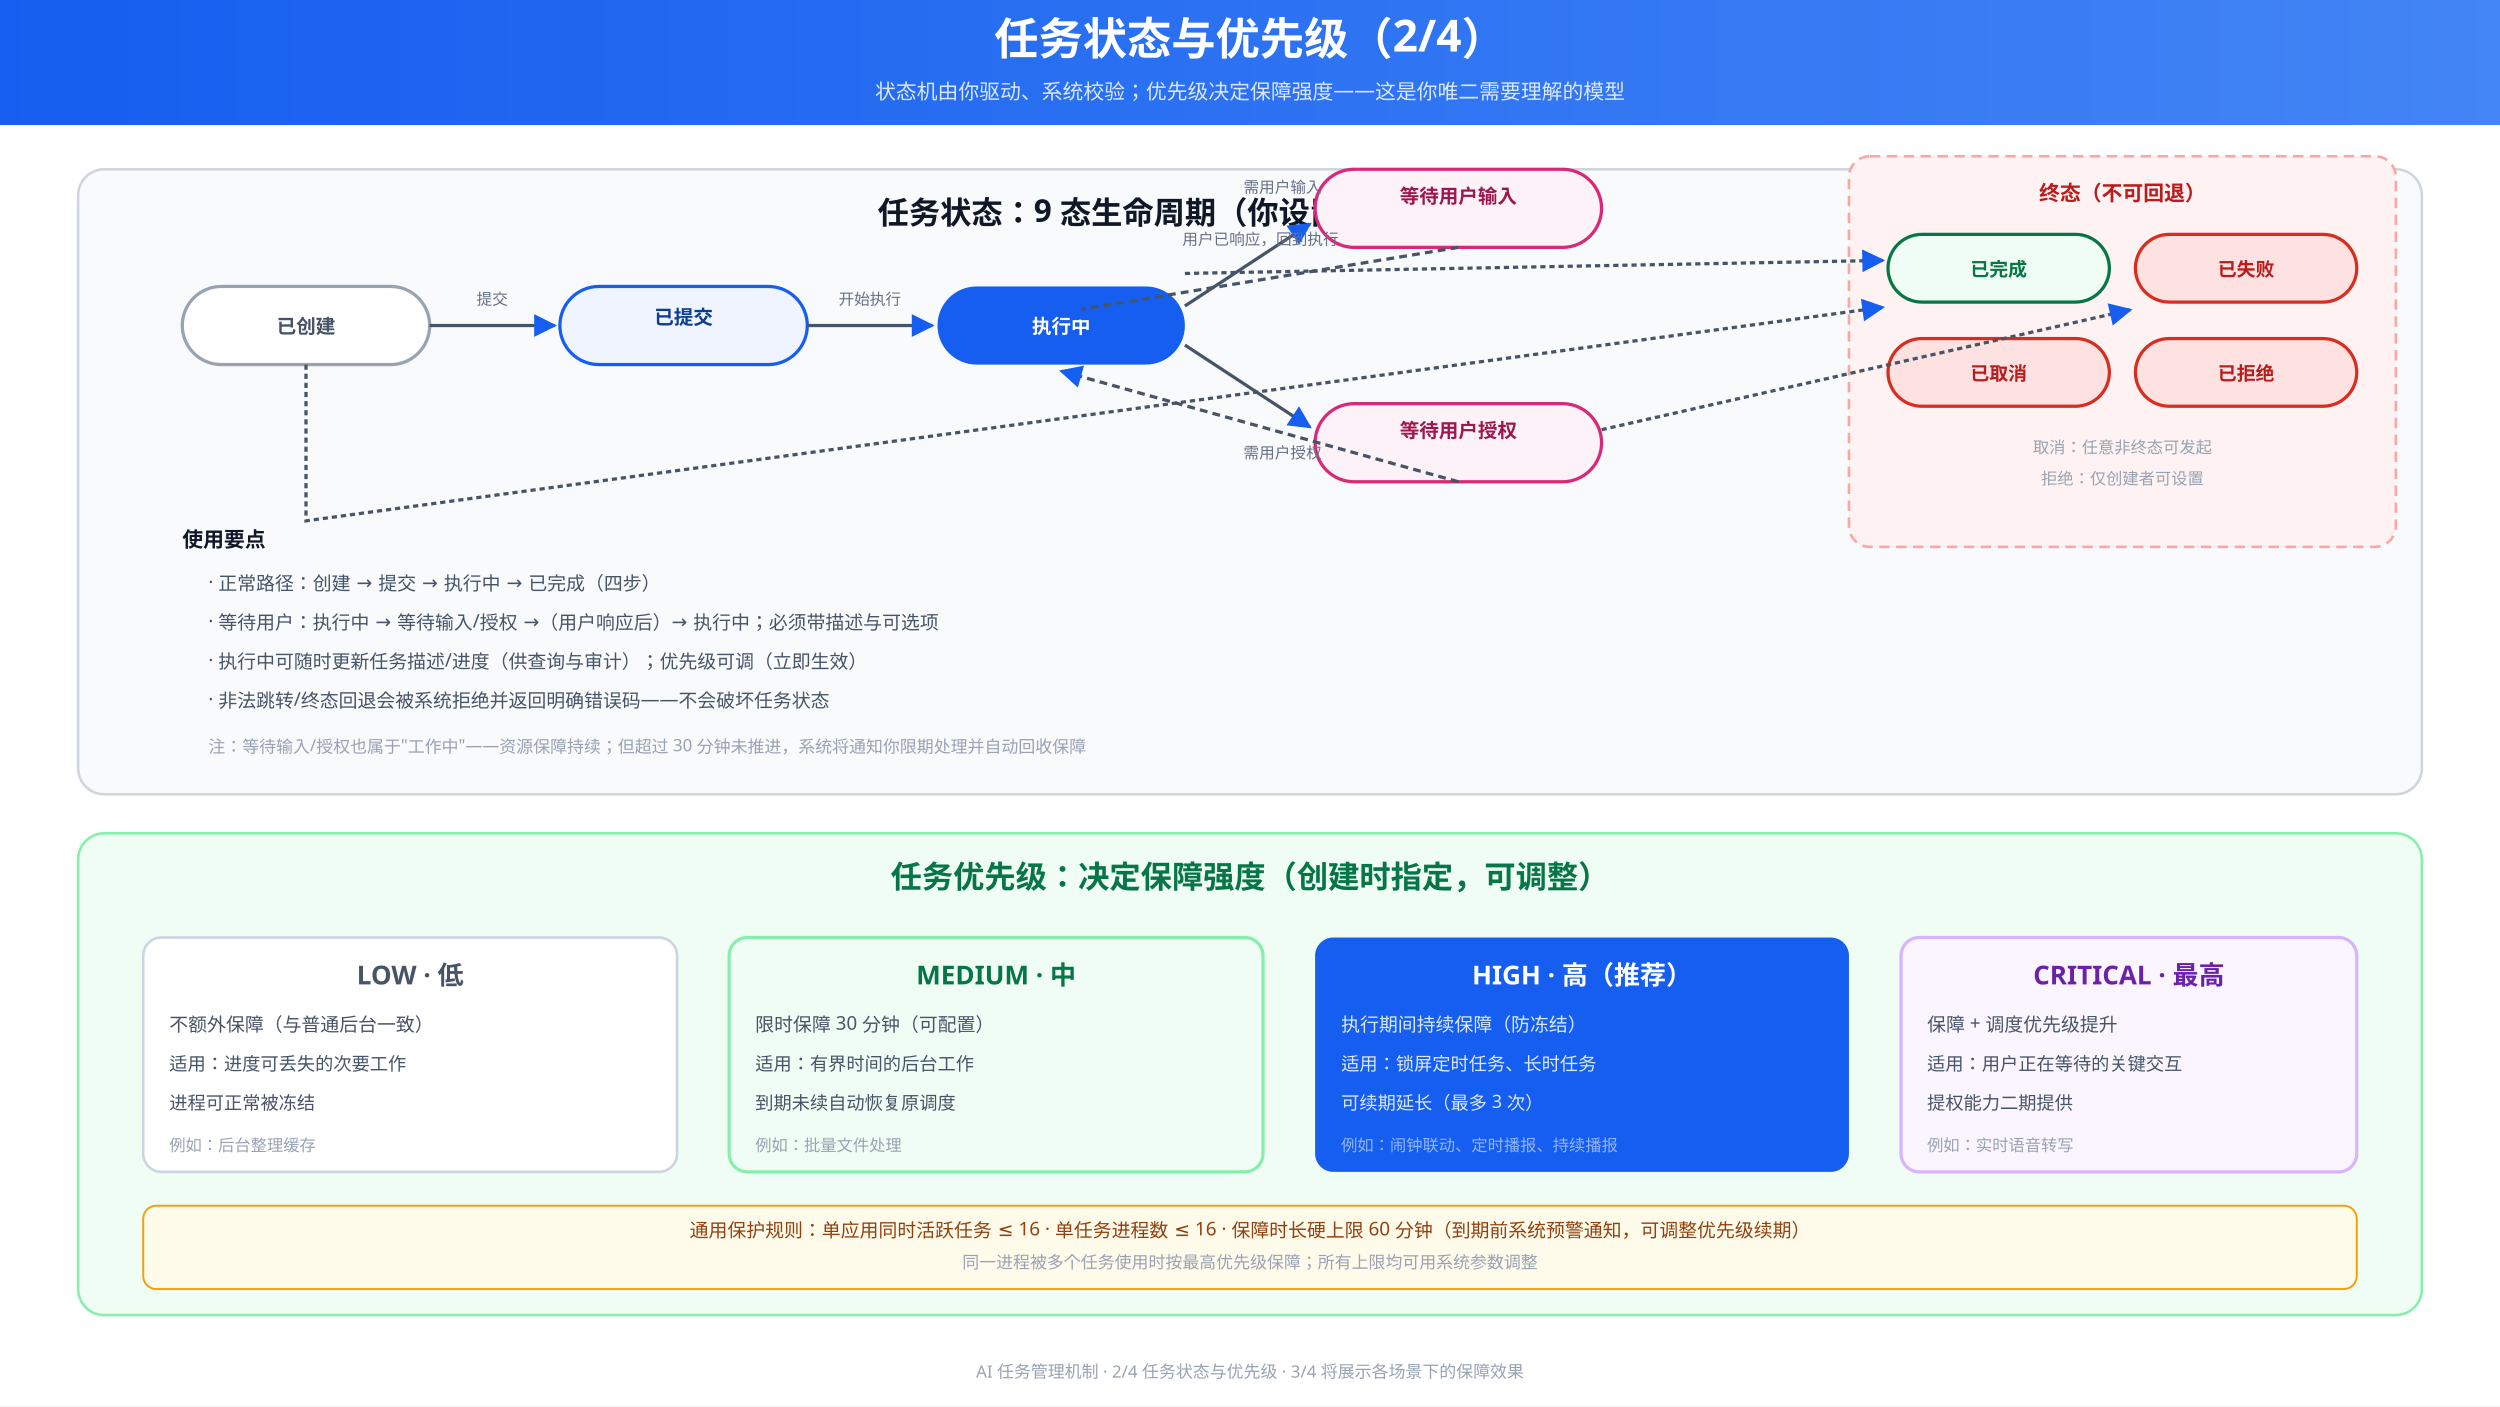
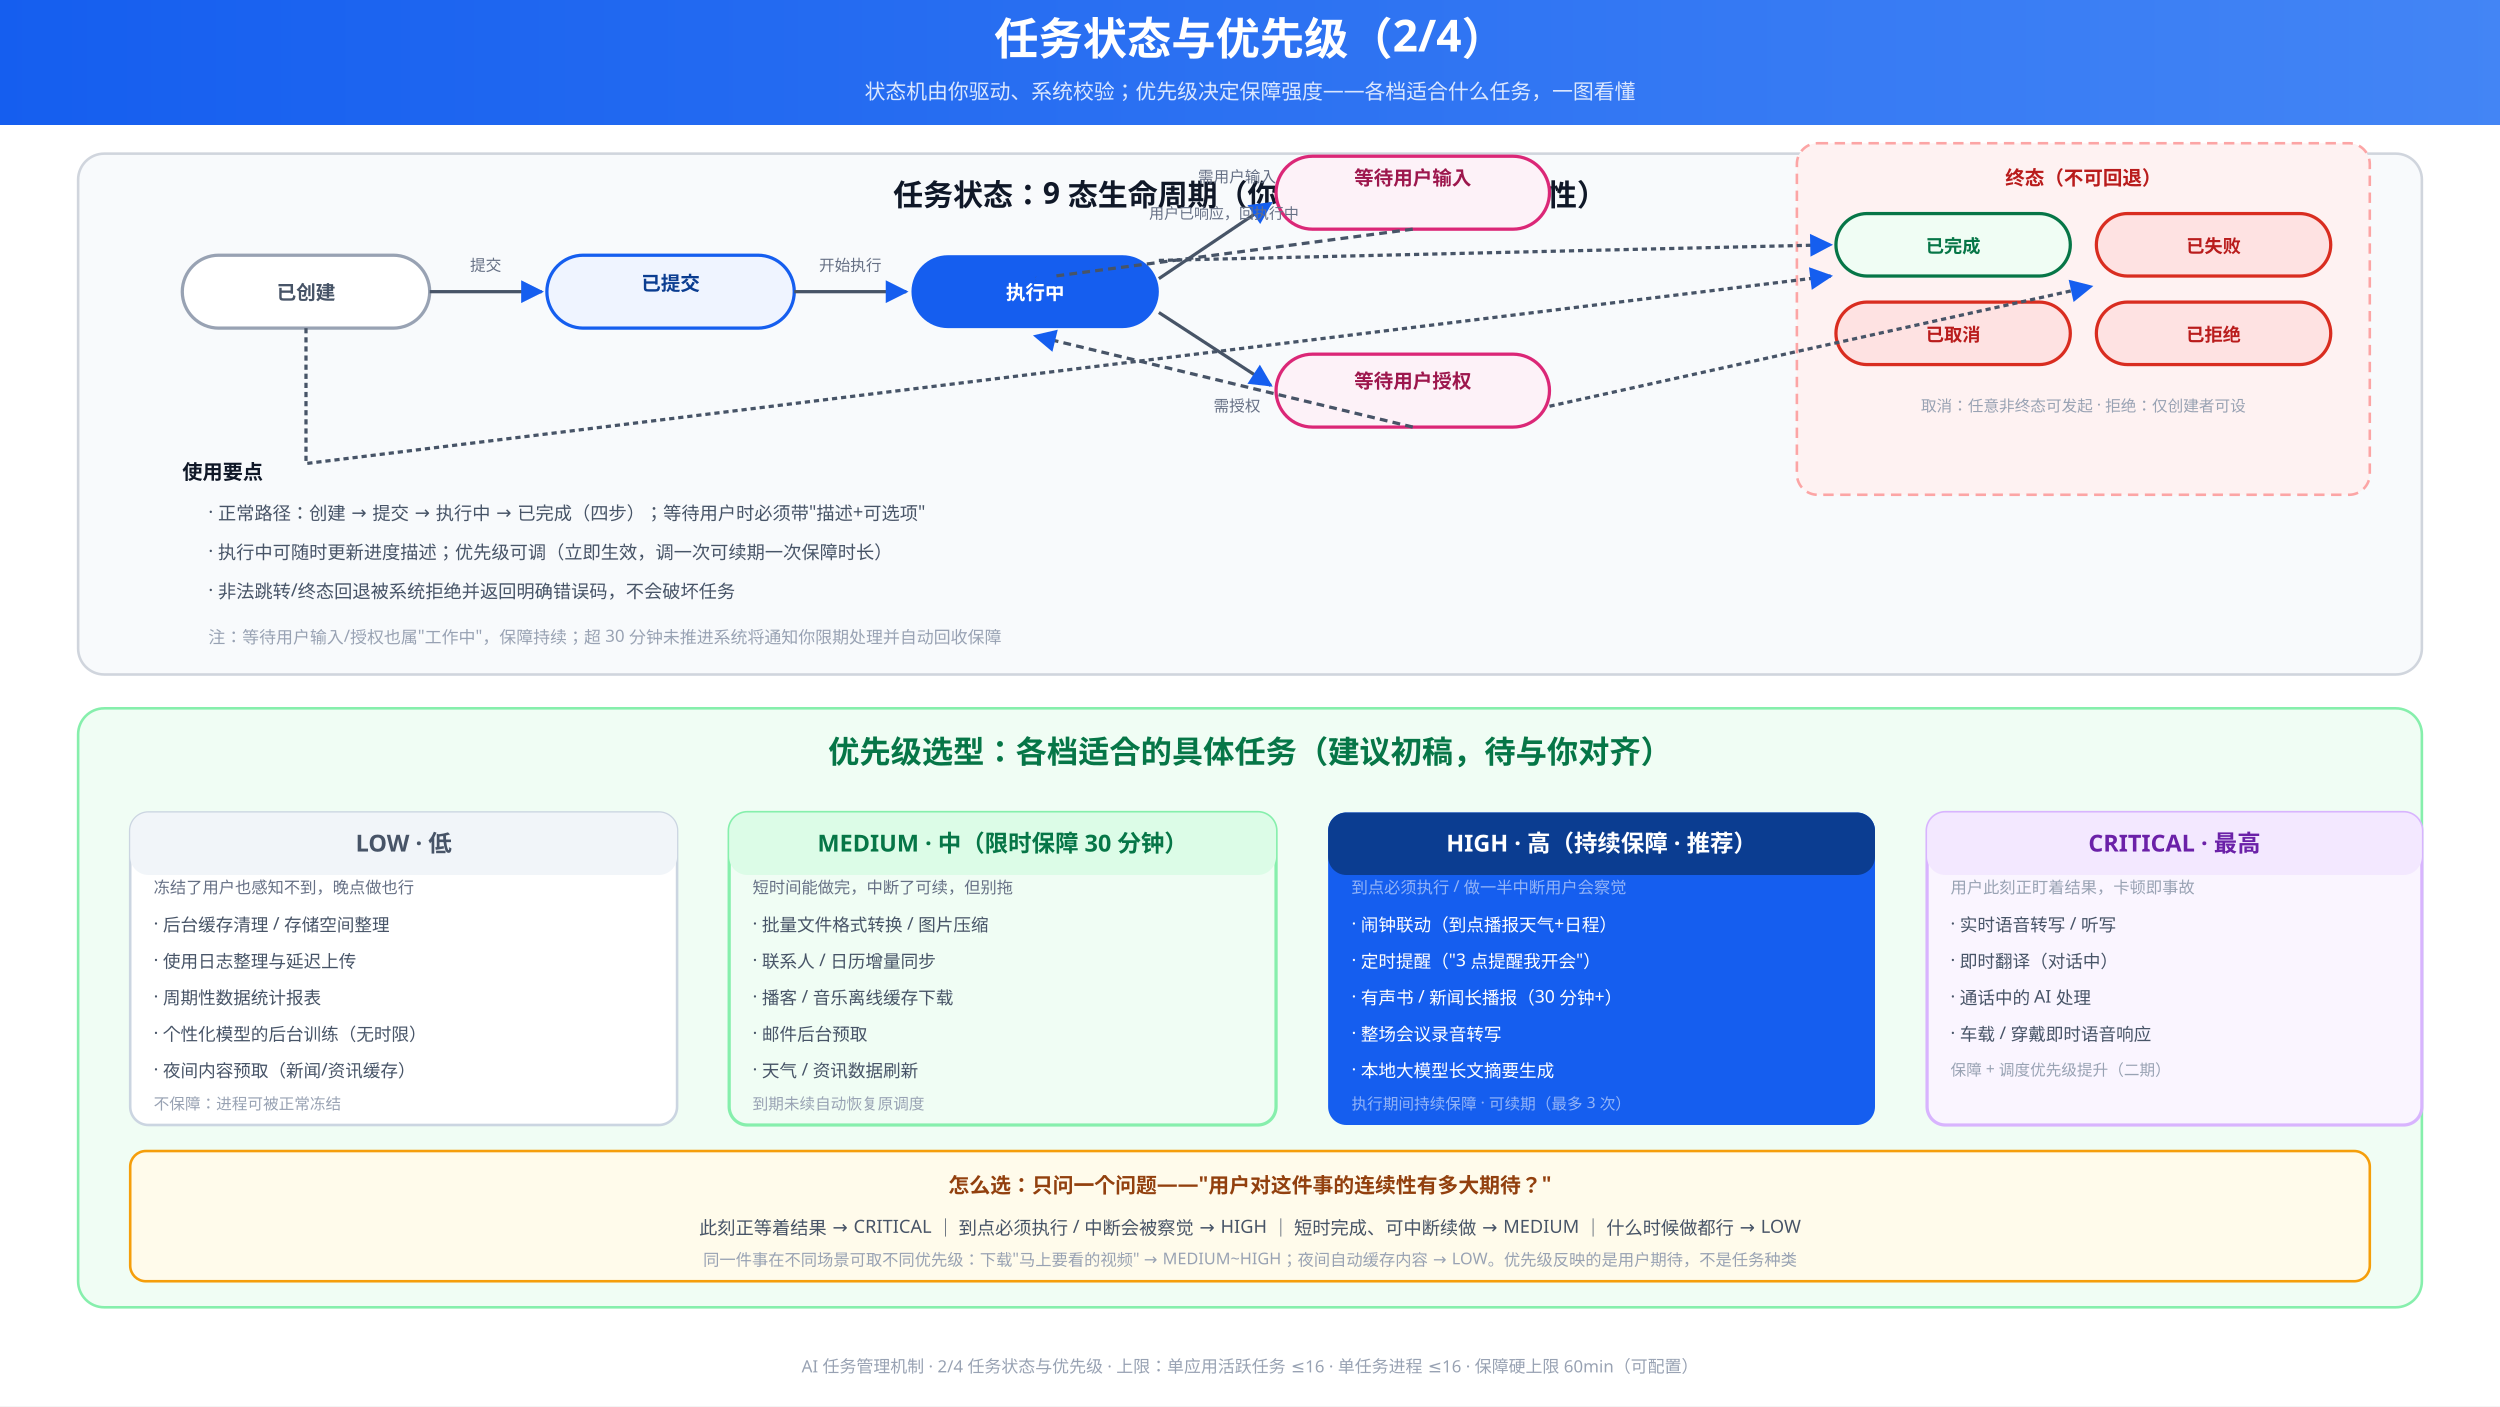
<svg xmlns="http://www.w3.org/2000/svg" viewBox="0 0 1920 1080" font-family="'PingFang SC','Microsoft YaHei','Noto Sans SC',sans-serif">
  <defs>
    <marker id="arB2" viewBox="0 0 10 10" refX="9" refY="5" markerWidth="7" markerHeight="7" orient="auto-start-reverse">
      <path d="M0 0 L10 5 L0 10 z" fill="#155eef" />
    </marker>
    <linearGradient id="hgB" x1="0" y1="0" x2="1" y2="0">
      <stop offset="0%" stop-color="#155eef" />
      <stop offset="100%" stop-color="#4385f5" />
    </linearGradient>
  </defs>
  <rect x="0" y="0" width="1920" height="1080" fill="#ffffff" />
  <rect x="0" y="0" width="1920" height="96" fill="url(#hgB)" />
  <text x="960" y="42" font-size="34" font-weight="700" fill="#ffffff" text-anchor="middle">任务状态与优先级（2/4）</text>
-   <text x="960" y="76" font-size="16" fill="#dbe7fe" text-anchor="middle">状态机由你驱动、系统校验；优先级决定保障强度——这是你唯二需要理解的模型</text>
-   <rect x="60" y="130" width="1800" height="480" rx="20" fill="#f8fafc" stroke="#d0d5dd" stroke-width="2" />
-   <text x="960" y="172" font-size="24" font-weight="700" fill="#101828" text-anchor="middle">任务状态：9 态生命周期（你设置，系统校验合法性）</text>
+   <text x="960" y="76" font-size="16" fill="#dbe7fe" text-anchor="middle">状态机由你驱动、系统校验；优先级决定保障强度——各档适合什么任务，一图看懂</text>
+   <rect x="60" y="118" width="1800" height="400" rx="20" fill="#f8fafc" stroke="#d0d5dd" stroke-width="2" />
+   <text x="960" y="158" font-size="23" font-weight="700" fill="#101828" text-anchor="middle">任务状态：9 态生命周期（你设置，系统校验合法性）</text>
  <g font-size="15" font-weight="700" text-anchor="middle">
-     <rect x="140" y="220" width="190" height="60" rx="30" fill="#ffffff" stroke="#98a2b3" stroke-width="2.5" />
-     <text x="235" y="256" fill="#475467">已创建</text>
-     <rect x="430" y="220" width="190" height="60" rx="30" fill="#eff4ff" stroke="#155eef" stroke-width="2.5" />
-     <text x="525" y="249" fill="#0b3d91">已提交</text>
-     <rect x="720" y="220" width="190" height="60" rx="30" fill="#155eef" />
-     <text x="815" y="256" fill="#ffffff">执行中</text>
-     <rect x="1010" y="130" width="220" height="60" rx="30" fill="#fdf2f8" stroke="#db2777" stroke-width="2.5" />
-     <text x="1120" y="156" fill="#9d174d">等待用户输入</text>
-     <rect x="1010" y="310" width="220" height="60" rx="30" fill="#fdf2f8" stroke="#db2777" stroke-width="2.5" />
-     <text x="1120" y="336" fill="#9d174d">等待用户授权</text>
+     <rect x="140" y="196" width="190" height="56" rx="28" fill="#ffffff" stroke="#98a2b3" stroke-width="2.5" />
+     <text x="235" y="230" fill="#475467">已创建</text>
+     <rect x="420" y="196" width="190" height="56" rx="28" fill="#eff4ff" stroke="#155eef" stroke-width="2.5" />
+     <text x="515" y="223" fill="#0b3d91">已提交</text>
+     <rect x="700" y="196" width="190" height="56" rx="28" fill="#155eef" />
+     <text x="795" y="230" fill="#ffffff">执行中</text>
+     <rect x="980" y="120" width="210" height="56" rx="28" fill="#fdf2f8" stroke="#db2777" stroke-width="2.5" />
+     <text x="1085" y="142" fill="#9d174d">等待用户输入</text>
+     <rect x="980" y="272" width="210" height="56" rx="28" fill="#fdf2f8" stroke="#db2777" stroke-width="2.5" />
+     <text x="1085" y="298" fill="#9d174d">等待用户授权</text>
  </g>
-   <rect x="1420" y="120" width="420" height="300" rx="16" fill="#fef2f2" stroke="#fca5a5" stroke-width="2" stroke-dasharray="8 5" />
-   <text x="1630" y="154" font-size="16" font-weight="700" fill="#b91c1c" text-anchor="middle">终态（不可回退）</text>
-   <g font-size="14.5" font-weight="700" text-anchor="middle">
-     <rect x="1450" y="180" width="170" height="52" rx="26" fill="#f0fdf4" stroke="#067647" stroke-width="2.5" />
-     <text x="1535" y="212" fill="#067647">已完成</text>
-     <rect x="1640" y="180" width="170" height="52" rx="26" fill="#fee2e2" stroke="#d92d20" stroke-width="2.5" />
-     <text x="1725" y="212" fill="#b91c1c">已失败</text>
-     <rect x="1450" y="260" width="170" height="52" rx="26" fill="#fee2e2" stroke="#d92d20" stroke-width="2.5" />
-     <text x="1535" y="292" fill="#b91c1c">已取消</text>
-     <rect x="1640" y="260" width="170" height="52" rx="26" fill="#fee2e2" stroke="#d92d20" stroke-width="2.5" />
-     <text x="1725" y="292" fill="#b91c1c">已拒绝</text>
+   <rect x="1380" y="110" width="440" height="270" rx="16" fill="#fef2f2" stroke="#fca5a5" stroke-width="2" stroke-dasharray="8 5" />
+   <text x="1600" y="142" font-size="15" font-weight="700" fill="#b91c1c" text-anchor="middle">终态（不可回退）</text>
+   <g font-size="14" font-weight="700" text-anchor="middle">
+     <rect x="1410" y="164" width="180" height="48" rx="24" fill="#f0fdf4" stroke="#067647" stroke-width="2.5" />
+     <text x="1500" y="194" fill="#067647">已完成</text>
+     <rect x="1610" y="164" width="180" height="48" rx="24" fill="#fee2e2" stroke="#d92d20" stroke-width="2.5" />
+     <text x="1700" y="194" fill="#b91c1c">已失败</text>
+     <rect x="1410" y="232" width="180" height="48" rx="24" fill="#fee2e2" stroke="#d92d20" stroke-width="2.5" />
+     <text x="1500" y="262" fill="#b91c1c">已取消</text>
+     <rect x="1610" y="232" width="180" height="48" rx="24" fill="#fee2e2" stroke="#d92d20" stroke-width="2.5" />
+     <text x="1700" y="262" fill="#b91c1c">已拒绝</text>
  </g>
-   <text x="1630" y="348" font-size="12.5" fill="#98a2b3" text-anchor="middle">取消：任意非终态可发起</text>
-   <text x="1630" y="372" font-size="12.5" fill="#98a2b3" text-anchor="middle">拒绝：仅创建者可设置</text>
+   <text x="1600" y="316" font-size="12" fill="#98a2b3" text-anchor="middle">取消：任意非终态可发起 · 拒绝：仅创建者可设</text>
  <g stroke="#475467" stroke-width="2.5" fill="none">
-     <path d="M 330 250 L 426 250" marker-end="url(#arB2)" />
-     <path d="M 620 250 L 716 250" marker-end="url(#arB2)" />
-     <path d="M 910 235 L 1006 172" marker-end="url(#arB2)" />
-     <path d="M 910 265 L 1006 328" marker-end="url(#arB2)" />
-     <path d="M 1120 190 L 815 240" stroke-dasharray="6 4" marker-end="url(#arB2)" />
-     <path d="M 1120 370 L 815 285" stroke-dasharray="6 4" marker-end="url(#arB2)" />
-     <path d="M 910 210 L 1446 200" stroke-dasharray="4 3" marker-end="url(#arB2)" />
-     <path d="M 1230 330 L 1636 238" stroke-dasharray="4 3" marker-end="url(#arB2)" />
-     <path d="M 235 280 L 235 400 L 1446 236" stroke-dasharray="4 3" marker-end="url(#arB2)" />
+     <path d="M 330 224 L 416 224" marker-end="url(#arB2)" />
+     <path d="M 610 224 L 696 224" marker-end="url(#arB2)" />
+     <path d="M 890 214 L 976 156" marker-end="url(#arB2)" />
+     <path d="M 890 240 L 976 296" marker-end="url(#arB2)" />
+     <path d="M 1085 176 L 795 214" stroke-dasharray="6 4" marker-end="url(#arB2)" />
+     <path d="M 1085 328 L 795 258" stroke-dasharray="6 4" marker-end="url(#arB2)" />
+     <path d="M 890 200 L 1406 188" stroke-dasharray="4 3" marker-end="url(#arB2)" />
+     <path d="M 1190 312 L 1606 220" stroke-dasharray="4 3" marker-end="url(#arB2)" />
+     <path d="M 235 252 L 235 356 L 1406 212" stroke-dasharray="4 3" marker-end="url(#arB2)" />
  </g>
-   <text x="378" y="234" font-size="12" fill="#667085" text-anchor="middle">提交</text>
-   <text x="668" y="234" font-size="12" fill="#667085" text-anchor="middle">开始执行</text>
-   <text x="985" y="148" font-size="12" fill="#667085" text-anchor="middle">需用户输入</text>
-   <text x="985" y="352" font-size="12" fill="#667085" text-anchor="middle">需用户授权</text>
-   <text x="968" y="188" font-size="12" fill="#667085" text-anchor="middle">用户已响应，回到执行</text>
-   <text x="140" y="420" font-size="16" font-weight="700" fill="#101828">使用要点</text>
-   <text x="160" y="452" font-size="14.5" fill="#475467">· 正常路径：创建 → 提交 → 执行中 → 已完成（四步）</text>
-   <text x="160" y="482" font-size="14.5" fill="#475467">· 等待用户：执行中 → 等待输入/授权 →（用户响应后）→ 执行中；必须带描述与可选项</text>
-   <text x="160" y="512" font-size="14.5" fill="#475467">· 执行中可随时更新任务描述/进度（供查询与审计）；优先级可调（立即生效）</text>
-   <text x="160" y="542" font-size="14.5" fill="#475467">· 非法跳转/终态回退会被系统拒绝并返回明确错误码——不会破坏任务状态</text>
-   <text x="160" y="578" font-size="13" fill="#98a2b3">注：等待输入/授权也属于"工作中"——资源保障持续；但超过 30 分钟未推进，系统将通知你限期处理并自动回收保障</text>
-   <rect x="60" y="640" width="1800" height="370" rx="20" fill="#f0fdf4" stroke="#86efac" stroke-width="2" />
-   <text x="960" y="682" font-size="24" font-weight="700" fill="#067647" text-anchor="middle">任务优先级：决定保障强度（创建时指定，可调整）</text>
-   <rect x="110" y="720" width="410" height="180" rx="14" fill="#ffffff" stroke="#cbd5e1" stroke-width="2" />
-   <text x="315" y="756" font-size="20" font-weight="700" fill="#475467" text-anchor="middle">LOW · 低</text>
-   <text x="130" y="792" font-size="14.5" fill="#475467">不额外保障（与普通后台一致）</text>
-   <text x="130" y="822" font-size="14" fill="#475467">适用：进度可丢失的次要工作</text>
-   <text x="130" y="852" font-size="14" fill="#475467">进程可正常被冻结</text>
-   <text x="130" y="884" font-size="12.5" fill="#98a2b3">例如：后台整理缓存</text>
-   <rect x="560" y="720" width="410" height="180" rx="14" fill="#f0fdf4" stroke="#86efac" stroke-width="2.5" />
-   <text x="765" y="756" font-size="20" font-weight="700" fill="#067647" text-anchor="middle">MEDIUM · 中</text>
-   <text x="580" y="792" font-size="14.5" fill="#475467">限时保障 30 分钟（可配置）</text>
-   <text x="580" y="822" font-size="14" fill="#475467">适用：有界时间的后台工作</text>
-   <text x="580" y="852" font-size="14" fill="#475467">到期未续自动恢复原调度</text>
-   <text x="580" y="884" font-size="12.5" fill="#98a2b3">例如：批量文件处理</text>
-   <rect x="1010" y="720" width="410" height="180" rx="14" fill="#155eef" />
-   <text x="1215" y="756" font-size="20" font-weight="700" fill="#ffffff" text-anchor="middle">HIGH · 高（推荐）</text>
-   <text x="1030" y="792" font-size="14.5" fill="#dbe7fe">执行期间持续保障（防冻结）</text>
-   <text x="1030" y="822" font-size="14" fill="#dbe7fe">适用：锁屏定时任务、长时任务</text>
-   <text x="1030" y="852" font-size="14" fill="#dbe7fe">可续期延长（最多 3 次）</text>
-   <text x="1030" y="884" font-size="12.5" fill="#93b4f7">例如：闹钟联动、定时播报、持续播报</text>
-   <rect x="1460" y="720" width="350" height="180" rx="14" fill="#faf5ff" stroke="#d8b4fe" stroke-width="2.5" />
-   <text x="1635" y="756" font-size="20" font-weight="700" fill="#6b21a8" text-anchor="middle">CRITICAL · 最高</text>
-   <text x="1480" y="792" font-size="14.5" fill="#475467">保障 + 调度优先级提升</text>
-   <text x="1480" y="822" font-size="14" fill="#475467">适用：用户正在等待的关键交互</text>
-   <text x="1480" y="852" font-size="14" fill="#475467">提权能力二期提供</text>
-   <text x="1480" y="884" font-size="12.5" fill="#98a2b3">例如：实时语音转写</text>
-   <rect x="110" y="926" width="1700" height="64" rx="10" fill="#fffbeb" stroke="#f59e0b" stroke-width="1.5" />
-   <text x="960" y="950" font-size="14.5" fill="#92400e" text-anchor="middle">通用保护规则：单应用同时活跃任务 ≤ 16 · 单任务进程数 ≤ 16 · 保障时长硬上限 60 分钟（到期前系统预警通知，可调整优先级续期）</text>
-   <text x="960" y="974" font-size="13" fill="#98a2b3" text-anchor="middle">同一进程被多个任务使用时按最高优先级保障；所有上限均可用系统参数调整</text>
-   <text x="960" y="1058" font-size="13" fill="#98a2b3" text-anchor="middle">AI 任务管理机制 · 2/4 任务状态与优先级 · 3/4 将展示各场景下的保障效果</text>
+   <text x="373" y="208" font-size="12" fill="#667085" text-anchor="middle">提交</text>
+   <text x="653" y="208" font-size="12" fill="#667085" text-anchor="middle">开始执行</text>
+   <text x="950" y="140" font-size="12" fill="#667085" text-anchor="middle">需用户输入</text>
+   <text x="950" y="316" font-size="12" fill="#667085" text-anchor="middle">需授权</text>
+   <text x="940" y="168" font-size="11.5" fill="#667085" text-anchor="middle">用户已响应，回执行中</text>
+   <text x="140" y="368" font-size="15.5" font-weight="700" fill="#101828">使用要点</text>
+   <text x="160" y="398" font-size="14" fill="#475467">· 正常路径：创建 → 提交 → 执行中 → 已完成（四步）；等待用户时必须带"描述+可选项"</text>
+   <text x="160" y="428" font-size="14" fill="#475467">· 执行中可随时更新进度描述；优先级可调（立即生效，调一次可续期一次保障时长）</text>
+   <text x="160" y="458" font-size="14" fill="#475467">· 非法跳转/终态回退被系统拒绝并返回明确错误码，不会破坏任务</text>
+   <text x="160" y="494" font-size="13" fill="#98a2b3">注：等待用户输入/授权也属"工作中"，保障持续；超 30 分钟未推进系统将通知你限期处理并自动回收保障</text>
+   <rect x="60" y="544" width="1800" height="460" rx="20" fill="#f0fdf4" stroke="#86efac" stroke-width="2" />
+   <text x="960" y="586" font-size="24" font-weight="700" fill="#067647" text-anchor="middle">优先级选型：各档适合的具体任务（建议初稿，待与你对齐）</text>
+   <rect x="100" y="624" width="420" height="240" rx="14" fill="#ffffff" stroke="#cbd5e1" stroke-width="2" />
+   <rect x="100" y="624" width="420" height="48" rx="14" fill="#f1f5f9" />
+   <text x="310" y="654" font-size="18" font-weight="700" fill="#475467" text-anchor="middle">LOW · 低</text>
+   <text x="118" y="686" font-size="12.5" fill="#667085">冻结了用户也感知不到，晚点做也行</text>
+   <text x="118" y="714" font-size="13.5" fill="#475467">· 后台缓存清理 / 存储空间整理</text>
+   <text x="118" y="742" font-size="13.5" fill="#475467">· 使用日志整理与延迟上传</text>
+   <text x="118" y="770" font-size="13.5" fill="#475467">· 周期性数据统计报表</text>
+   <text x="118" y="798" font-size="13.5" fill="#475467">· 个性化模型的后台训练（无时限）</text>
+   <text x="118" y="826" font-size="13.5" fill="#475467">· 夜间内容预取（新闻/资讯缓存）</text>
+   <text x="118" y="852" font-size="12" fill="#98a2b3">不保障：进程可被正常冻结</text>
+   <rect x="560" y="624" width="420" height="240" rx="14" fill="#f0fdf4" stroke="#86efac" stroke-width="2.5" />
+   <rect x="560" y="624" width="420" height="48" rx="14" fill="#dcfce7" />
+   <text x="770" y="654" font-size="18" font-weight="700" fill="#067647" text-anchor="middle">MEDIUM · 中（限时保障 30 分钟）</text>
+   <text x="578" y="686" font-size="12.5" fill="#667085">短时间能做完，中断了可续，但别拖</text>
+   <text x="578" y="714" font-size="13.5" fill="#475467">· 批量文件格式转换 / 图片压缩</text>
+   <text x="578" y="742" font-size="13.5" fill="#475467">· 联系人 / 日历增量同步</text>
+   <text x="578" y="770" font-size="13.5" fill="#475467">· 播客 / 音乐离线缓存下载</text>
+   <text x="578" y="798" font-size="13.5" fill="#475467">· 邮件后台预取</text>
+   <text x="578" y="826" font-size="13.5" fill="#475467">· 天气 / 资讯数据刷新</text>
+   <text x="578" y="852" font-size="12" fill="#98a2b3">到期未续自动恢复原调度</text>
+   <rect x="1020" y="624" width="420" height="240" rx="14" fill="#155eef" />
+   <rect x="1020" y="624" width="420" height="48" rx="14" fill="#0b3d91" />
+   <text x="1230" y="654" font-size="18" font-weight="700" fill="#ffffff" text-anchor="middle">HIGH · 高（持续保障 · 推荐）</text>
+   <text x="1038" y="686" font-size="12.5" fill="#93b4f7">到点必须执行 / 做一半中断用户会察觉</text>
+   <text x="1038" y="714" font-size="13.5" fill="#ffffff">· 闹钟联动（到点播报天气+日程）</text>
+   <text x="1038" y="742" font-size="13.5" fill="#ffffff">· 定时提醒（"3 点提醒我开会"）</text>
+   <text x="1038" y="770" font-size="13.5" fill="#ffffff">· 有声书 / 新闻长播报（30 分钟+）</text>
+   <text x="1038" y="798" font-size="13.5" fill="#ffffff">· 整场会议录音转写</text>
+   <text x="1038" y="826" font-size="13.5" fill="#ffffff">· 本地大模型长文摘要生成</text>
+   <text x="1038" y="852" font-size="12" fill="#93b4f7">执行期间持续保障 · 可续期（最多 3 次）</text>
+   <rect x="1480" y="624" width="380" height="240" rx="14" fill="#faf5ff" stroke="#d8b4fe" stroke-width="2.5" />
+   <rect x="1480" y="624" width="380" height="48" rx="14" fill="#f3e8ff" />
+   <text x="1670" y="654" font-size="18" font-weight="700" fill="#6b21a8" text-anchor="middle">CRITICAL · 最高</text>
+   <text x="1498" y="686" font-size="12.5" fill="#98a2b3">用户此刻正盯着结果，卡顿即事故</text>
+   <text x="1498" y="714" font-size="13.5" fill="#475467">· 实时语音转写 / 听写</text>
+   <text x="1498" y="742" font-size="13.5" fill="#475467">· 即时翻译（对话中）</text>
+   <text x="1498" y="770" font-size="13.5" fill="#475467">· 通话中的 AI 处理</text>
+   <text x="1498" y="798" font-size="13.5" fill="#475467">· 车载 / 穿戴即时语音响应</text>
+   <text x="1498" y="826" font-size="12" fill="#98a2b3">保障 + 调度优先级提升（二期）</text>
+   <rect x="100" y="884" width="1720" height="100" rx="12" fill="#fffbeb" stroke="#f59e0b" stroke-width="2" />
+   <text x="960" y="916" font-size="16" font-weight="700" fill="#92400e" text-anchor="middle">怎么选：只问一个问题——"用户对这件事的连续性有多大期待？"</text>
+   <text x="960" y="948" font-size="14" fill="#475467" text-anchor="middle">此刻正等着结果 → CRITICAL ｜ 到点必须执行 / 中断会被察觉 → HIGH ｜ 短时完成、可中断续做 → MEDIUM ｜ 什么时候做都行 → LOW</text>
+   <text x="960" y="972" font-size="12.5" fill="#98a2b3" text-anchor="middle">同一件事在不同场景可取不同优先级：下载"马上要看的视频" → MEDIUM~HIGH；夜间自动缓存内容 → LOW。优先级反映的是用户期待，不是任务种类</text>
+   <text x="960" y="1054" font-size="13" fill="#98a2b3" text-anchor="middle">AI 任务管理机制 · 2/4 任务状态与优先级 · 上限：单应用活跃任务 ≤16 · 单任务进程 ≤16 · 保障硬上限 60min（可配置）</text>
</svg>
